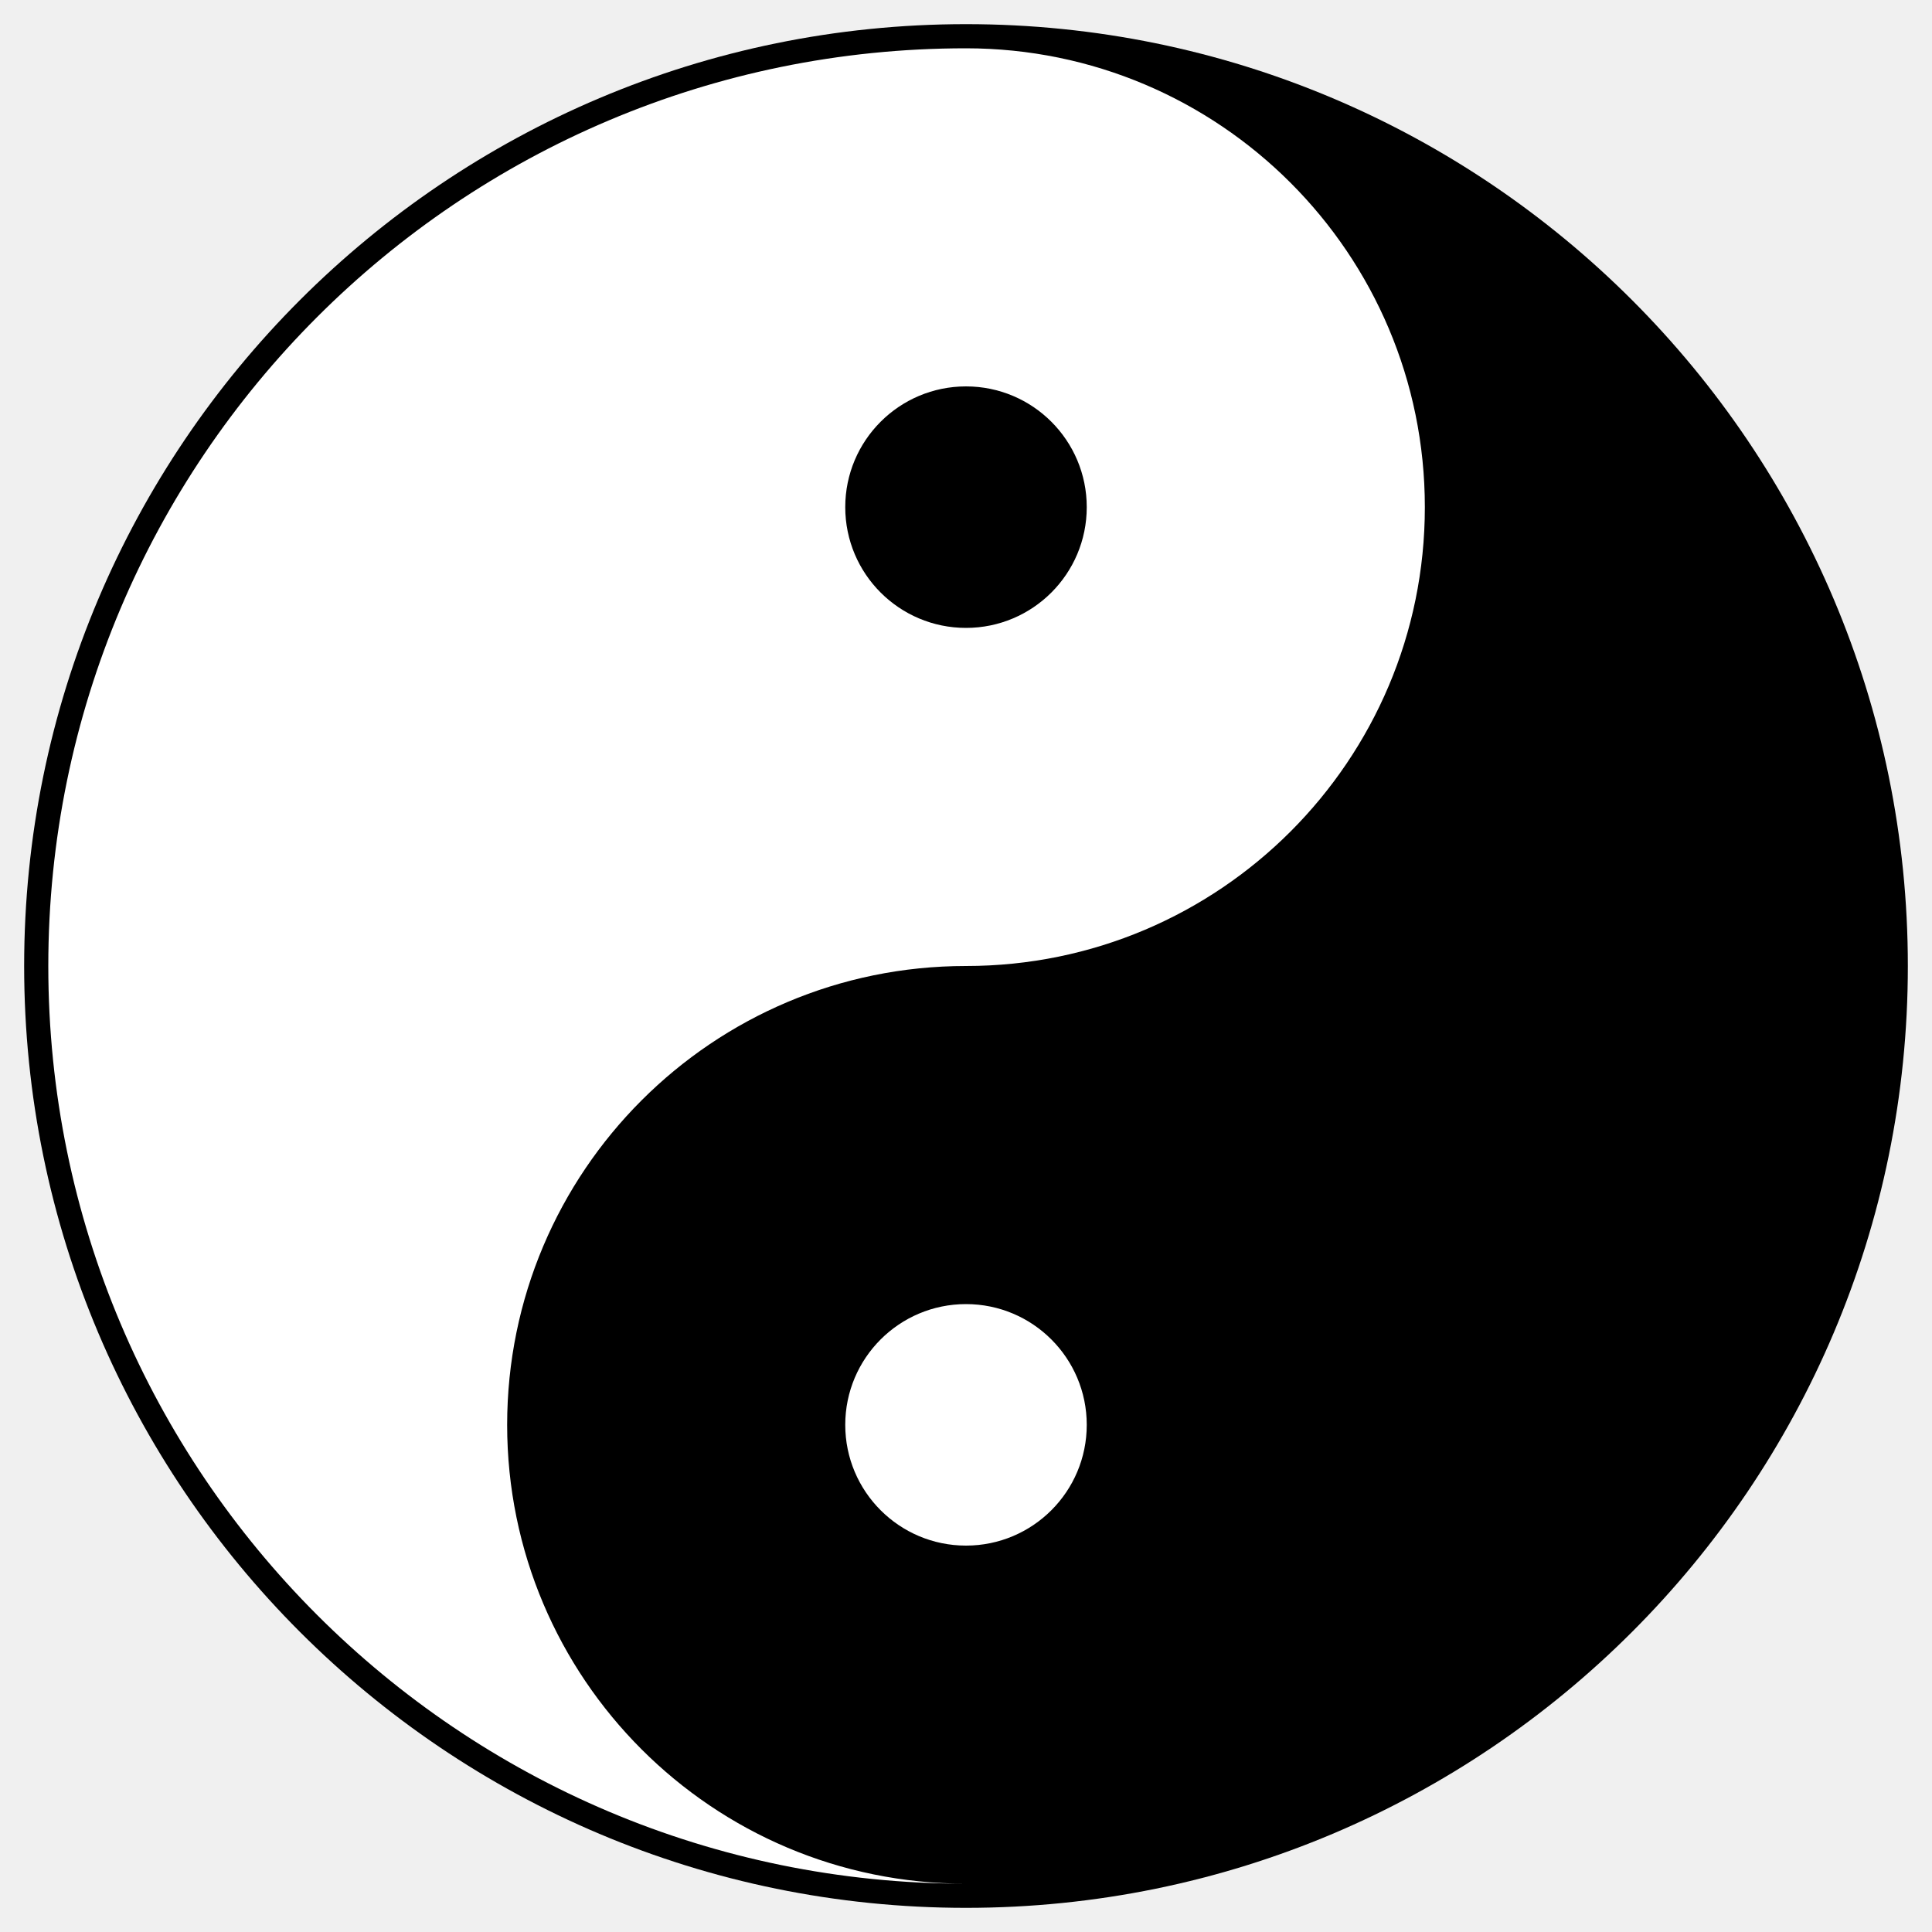
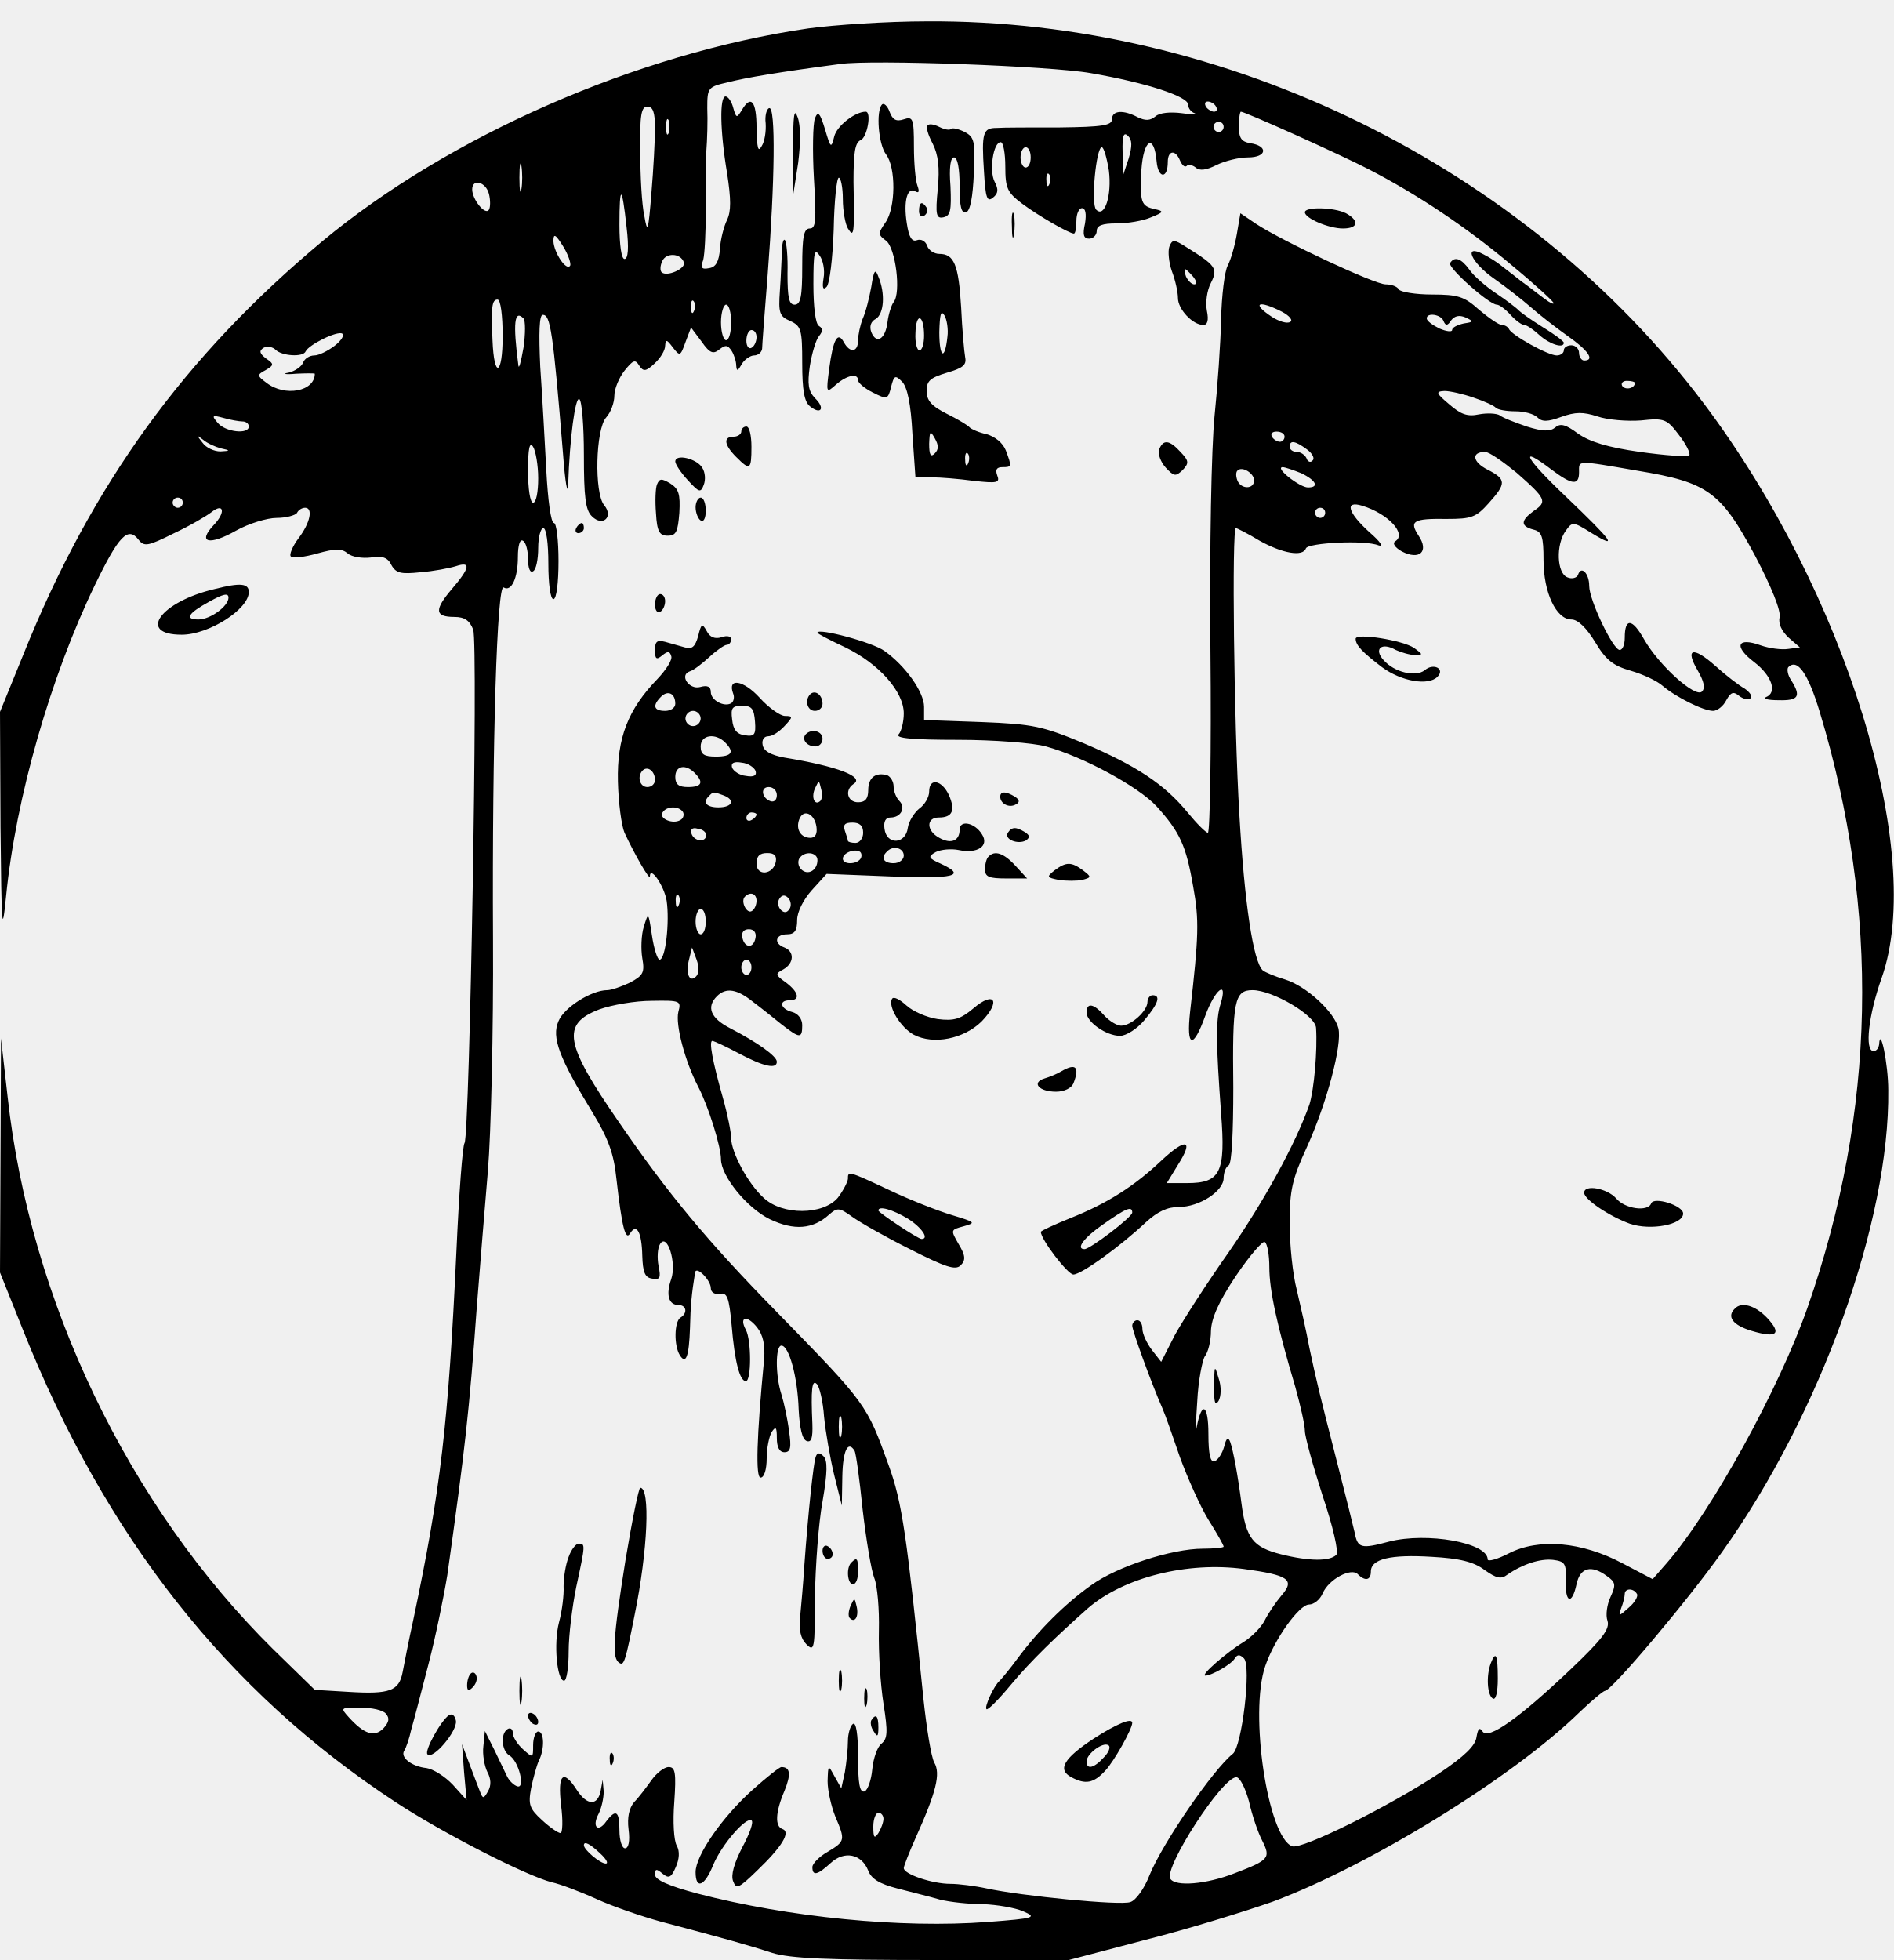
- <svg xmlns="http://www.w3.org/2000/svg" viewBox="-40 -40 80 80">
-   <circle r="39" />
-   <path fill="#fff" d="M0,38a38,38 0 0 1 0,-76a19,19 0 0 1 0,38a19,19 0 0 0 0,38" />
-   <circle r="5" cy="19" fill="#fff" />
-   <circle r="5" cy="-19" />
+ <svg xmlns="http://www.w3.org/2000/svg" version="1.0" width="373pt" height="386pt" viewBox="0 0 373 386" preserveAspectRatio="xMidYMid meet">
+   <g transform="translate(0,386) scale(0.1,-0.1)" fill="#000000" stroke="none">
+     <path d="M1592 3804 c-337 -49 -708 -212 -957 -419 -271 -226 -454 -478 -589 -814 l-46 -113 1 -227 c2 -200 3 -215 11 -136 19 194 88 433 175 613 47 97 65 116 86 89 11 -14 18 -13 70 13 32 15 64 34 73 41 25 20 29 0 5 -25 -33 -35 -9 -41 44 -11 25 14 61 25 80 25 18 0 37 5 40 10 3 6 10 10 16 10 16 0 10 -30 -13 -60 -12 -16 -19 -33 -15 -36 4 -4 27 -1 52 6 36 10 48 10 60 0 8 -7 29 -10 45 -8 23 4 34 0 41 -15 9 -16 19 -18 57 -14 26 2 57 8 70 12 30 10 28 -3 -8 -45 -35 -41 -34 -55 5 -55 20 0 30 -7 37 -25 10 -26 -7 -993 -17 -1011 -4 -5 -11 -100 -16 -212 -16 -342 -31 -471 -85 -727 -9 -41 -18 -87 -21 -103 -7 -37 -25 -44 -106 -39 l-67 4 -83 81 c-284 281 -478 686 -522 1087 l-13 115 -1 -231 -1 -230 44 -110 c164 -412 403 -715 735 -933 93 -61 257 -145 308 -158 15 -3 55 -18 88 -33 33 -15 89 -34 125 -44 125 -33 175 -47 221 -62 36 -11 109 -14 315 -14 l269 0 152 40 c83 21 196 56 250 75 190 71 472 244 604 373 24 23 47 42 50 42 13 0 163 178 231 274 194 272 330 651 327 909 0 52 -16 128 -18 90 -1 -7 -5 -13 -11 -13 -18 0 -10 71 16 144 87 247 -71 760 -350 1131 -351 467 -942 757 -1531 753 -77 0 -182 -7 -233 -14z m556 -88 c110 -19 192 -46 192 -62 0 -7 6 -15 13 -17 6 -3 -5 -3 -25 0 -23 3 -44 1 -52 -6 -11 -9 -20 -9 -35 -2 -28 15 -51 14 -51 -4 0 -12 -19 -15 -102 -16 -57 0 -113 0 -125 -1 -27 0 -30 -9 -25 -86 3 -52 6 -61 18 -51 10 8 11 16 3 31 -11 21 -3 78 12 78 5 0 9 -22 9 -48 0 -43 4 -51 33 -73 32 -24 93 -59 102 -59 3 0 5 11 5 25 0 14 5 25 11 25 7 0 9 -11 6 -30 -5 -22 -3 -30 8 -30 8 0 15 7 15 15 0 11 11 15 39 15 22 0 52 5 68 12 25 10 26 12 8 16 -28 6 -30 13 -27 77 4 61 25 73 30 17 3 -34 22 -35 22 -1 0 23 15 25 24 3 4 -9 9 -14 13 -11 3 4 12 2 18 -3 8 -7 21 -5 41 5 16 8 44 15 62 15 38 0 40 23 4 28 -17 3 -22 10 -22 33 0 16 2 29 4 29 8 0 195 -84 251 -113 95 -49 193 -114 282 -189 46 -38 83 -72 83 -75 0 -3 -8 1 -17 8 -10 7 -31 24 -48 36 -16 13 -35 27 -41 32 -5 4 -20 14 -32 20 -41 22 -25 -16 21 -48 23 -16 56 -42 72 -56 17 -15 49 -40 73 -57 40 -28 54 -48 32 -48 -5 0 -10 7 -10 15 0 8 -7 15 -15 15 -8 0 -15 -4 -15 -10 0 -5 -6 -10 -14 -10 -17 0 -89 40 -94 52 -2 4 -8 8 -14 8 -6 0 -26 14 -45 30 -29 26 -41 30 -93 30 -32 0 -62 5 -65 10 -3 6 -15 10 -26 10 -22 0 -205 86 -255 119 l-31 21 -7 -41 c-4 -23 -12 -51 -18 -62 -6 -11 -12 -59 -13 -106 -1 -47 -7 -133 -13 -191 -6 -61 -10 -255 -8 -462 2 -197 -1 -358 -5 -358 -4 0 -22 18 -40 40 -46 56 -101 92 -204 136 -82 34 -100 38 -202 42 l-113 4 0 26 c0 29 -37 81 -78 110 -23 17 -132 46 -132 36 0 -2 25 -15 55 -29 66 -32 115 -87 115 -130 0 -17 -5 -36 -10 -41 -8 -8 28 -11 117 -11 70 0 148 -6 173 -13 73 -20 182 -79 218 -118 46 -51 58 -77 72 -158 12 -66 11 -97 -6 -246 -8 -72 6 -75 30 -8 19 52 45 72 30 23 -10 -32 -9 -78 1 -216 9 -116 -1 -137 -67 -137 l-40 0 22 36 c32 50 16 54 -33 8 -53 -50 -106 -84 -179 -113 -32 -13 -58 -25 -58 -27 0 -15 53 -84 64 -84 16 0 93 56 143 103 23 21 42 30 65 30 40 0 88 31 88 57 0 10 4 22 10 25 6 4 9 65 9 153 -2 171 2 192 38 192 39 0 123 -49 125 -74 3 -45 -4 -122 -13 -151 -27 -77 -89 -190 -159 -291 -43 -61 -90 -134 -106 -163 l-27 -53 -18 23 c-10 13 -19 32 -19 42 0 9 -4 17 -10 17 -5 0 -10 -5 -10 -11 0 -9 36 -109 60 -164 5 -11 20 -54 34 -95 15 -41 40 -97 56 -123 17 -27 30 -50 30 -53 0 -2 -19 -4 -41 -4 -61 0 -169 -35 -220 -72 -52 -37 -103 -88 -144 -143 -16 -22 -33 -42 -36 -45 -11 -9 -31 -52 -26 -56 2 -3 24 19 48 48 39 47 90 96 152 151 71 61 196 92 307 77 88 -12 101 -21 74 -52 -11 -13 -26 -35 -33 -49 -7 -14 -26 -33 -42 -43 -33 -20 -86 -66 -75 -66 12 0 51 22 58 34 5 8 10 8 18 0 15 -15 -4 -174 -22 -188 -38 -30 -138 -175 -164 -239 -10 -26 -27 -50 -38 -53 -20 -7 -214 12 -283 27 -23 5 -55 9 -71 9 -36 0 -92 19 -92 31 0 4 11 32 24 61 40 89 49 125 36 147 -6 11 -15 67 -21 123 -33 324 -42 389 -69 463 -43 119 -43 120 -219 300 -141 144 -215 234 -312 375 -107 155 -114 193 -39 222 25 9 71 17 104 17 56 1 58 0 52 -22 -6 -25 13 -97 39 -147 20 -38 45 -118 45 -143 0 -33 51 -96 96 -118 48 -23 85 -20 117 9 16 14 20 14 45 -4 15 -11 66 -40 114 -64 71 -36 90 -42 100 -32 10 10 10 19 -4 42 -16 28 -16 28 10 35 25 7 23 8 -23 22 -27 8 -83 30 -123 49 -83 39 -82 38 -82 22 -1 -7 -10 -24 -20 -37 -29 -34 -109 -35 -146 0 -31 28 -64 90 -64 118 0 11 -7 46 -16 78 -21 74 -28 113 -21 113 3 0 27 -11 53 -25 49 -26 74 -31 74 -16 0 11 -38 38 -92 66 -39 20 -47 42 -26 63 18 18 40 14 71 -11 16 -12 41 -32 57 -45 35 -27 40 -28 40 -1 0 12 -8 23 -20 26 -23 6 -27 23 -5 23 22 0 18 16 -7 35 -21 15 -22 17 -5 26 21 12 22 35 2 43 -22 8 -18 26 5 26 15 0 20 7 20 28 0 16 12 40 29 59 l29 32 126 -5 c126 -5 151 1 99 25 -25 11 -26 14 -10 23 10 5 30 7 45 4 37 -8 61 8 46 31 -14 23 -44 29 -44 9 0 -22 -17 -29 -40 -16 -26 14 -26 40 -1 40 27 0 33 14 20 44 -14 30 -39 35 -39 7 0 -11 -9 -26 -19 -33 -10 -8 -21 -25 -23 -38 -4 -33 -42 -35 -46 -2 -2 14 2 22 12 22 20 0 31 19 17 33 -6 6 -11 19 -11 28 0 10 -6 19 -12 22 -23 7 -38 -4 -38 -29 0 -17 -6 -24 -20 -24 -21 0 -27 24 -9 36 23 14 -32 35 -136 52 -27 5 -41 13 -43 25 -2 10 3 17 11 17 8 0 22 9 32 20 17 18 17 20 1 20 -9 0 -32 16 -50 36 -32 35 -64 40 -52 8 3 -7 1 -16 -4 -19 -14 -8 -40 6 -40 22 0 11 -7 14 -21 10 -22 -6 -42 24 -20 31 7 2 24 15 38 28 14 13 30 24 34 24 5 0 9 5 9 11 0 6 -8 8 -19 4 -13 -4 -23 0 -29 12 -9 16 -11 15 -17 -10 -6 -21 -12 -26 -26 -22 -11 3 -28 8 -39 11 -16 4 -20 1 -20 -17 0 -17 3 -19 14 -10 11 9 15 9 18 -1 3 -7 -10 -27 -27 -45 -58 -60 -80 -116 -78 -202 1 -42 7 -87 13 -101 20 -43 50 -95 50 -86 0 22 28 -18 33 -48 6 -41 -2 -116 -14 -116 -4 0 -11 21 -15 48 -7 46 -7 46 -16 17 -5 -16 -6 -44 -3 -62 5 -28 2 -34 -24 -48 -17 -8 -37 -15 -45 -15 -31 0 -85 -34 -96 -61 -14 -32 1 -72 67 -180 31 -51 42 -81 47 -130 11 -97 18 -123 27 -108 13 21 23 2 24 -44 1 -32 5 -43 19 -45 16 -3 18 1 13 25 -3 16 -2 35 3 43 14 23 33 -37 22 -69 -11 -31 -5 -51 14 -51 16 0 19 -16 4 -25 -12 -8 -13 -55 -1 -74 12 -19 18 -3 20 54 1 43 3 66 10 109 2 14 31 -15 31 -31 0 -8 8 -13 18 -11 14 3 18 -7 23 -62 6 -72 16 -110 28 -110 11 0 11 81 0 101 -14 26 2 30 22 5 12 -15 16 -35 14 -62 -15 -156 -17 -234 -7 -234 7 0 12 16 12 38 0 20 5 44 10 52 8 12 10 9 10 -12 0 -18 5 -28 15 -28 12 0 14 9 9 42 -3 24 -10 56 -15 72 -12 37 -12 96 0 96 15 0 32 -62 34 -126 2 -37 7 -59 16 -62 9 -3 12 6 11 34 -3 67 -1 89 9 78 5 -5 12 -34 14 -64 3 -30 12 -82 20 -115 l15 -60 1 58 c1 50 11 71 24 50 3 -5 10 -57 16 -116 7 -60 17 -120 23 -135 6 -15 10 -61 9 -103 -1 -42 3 -106 9 -144 9 -57 8 -69 -4 -79 -8 -6 -16 -29 -18 -50 -2 -22 -9 -41 -15 -44 -10 -3 -13 15 -13 68 0 45 -4 69 -10 65 -5 -3 -10 -19 -10 -34 0 -16 -3 -43 -6 -61 l-7 -32 -13 23 c-13 24 -13 24 -14 -9 0 -18 7 -49 15 -69 20 -47 20 -49 -15 -70 -16 -9 -30 -23 -30 -30 0 -18 10 -16 36 8 27 25 61 18 74 -15 6 -16 22 -26 57 -35 26 -7 64 -16 84 -22 20 -5 58 -9 85 -9 27 -1 63 -7 79 -14 28 -12 24 -14 -69 -21 -171 -13 -393 9 -573 56 -56 15 -83 27 -83 37 0 12 3 12 15 2 12 -10 17 -8 26 13 7 16 8 31 2 42 -6 10 -8 48 -5 86 4 58 2 69 -11 69 -9 0 -24 -12 -34 -26 -10 -14 -25 -34 -34 -43 -10 -12 -14 -30 -11 -54 3 -23 0 -37 -7 -37 -6 0 -11 16 -11 35 0 39 -7 43 -26 18 -16 -23 -29 -11 -15 15 6 12 10 31 10 44 l-2 23 -4 -22 c-6 -30 -27 -29 -47 2 -27 42 -38 31 -31 -30 4 -30 3 -55 -1 -55 -5 0 -22 12 -37 26 -24 22 -27 30 -21 62 4 20 11 45 15 54 12 23 11 58 -1 58 -5 0 -10 -12 -10 -27 0 -25 0 -26 -20 -8 -11 10 -20 24 -20 32 0 8 -5 11 -10 8 -15 -9 -12 -43 3 -52 19 -11 32 -66 16 -61 -7 2 -16 11 -20 19 -4 8 -15 31 -25 52 l-19 38 -3 -30 c-2 -16 2 -39 8 -51 7 -13 8 -26 1 -38 -8 -14 -10 -15 -15 -2 -3 8 -13 33 -21 55 l-15 40 4 -55 5 -55 -27 30 c-16 17 -39 31 -52 33 -29 3 -52 21 -44 34 4 6 10 24 14 42 5 17 20 75 34 129 14 54 30 132 37 175 35 249 43 320 58 527 6 77 16 199 22 270 6 72 11 276 10 455 -2 390 8 702 21 693 15 -9 28 18 28 60 0 23 4 36 10 32 6 -3 10 -20 10 -36 0 -18 4 -28 10 -24 6 3 10 24 10 46 0 21 5 39 10 39 6 0 10 -30 10 -70 0 -40 4 -70 10 -70 6 0 10 32 10 75 0 41 -4 75 -9 75 -6 0 -12 46 -15 103 -3 56 -8 148 -12 205 -3 66 -2 102 5 102 15 0 20 -30 40 -275 4 -55 9 -82 10 -60 3 92 14 174 22 169 5 -3 9 -52 9 -110 0 -82 3 -109 16 -121 21 -21 43 -1 24 22 -20 24 -17 150 4 173 9 10 16 29 16 43 0 13 9 35 20 49 17 21 21 23 29 10 8 -12 13 -12 30 4 12 11 21 26 21 35 1 13 3 13 15 -3 14 -18 15 -18 25 10 l11 29 21 -28 c16 -23 23 -25 35 -15 12 9 16 9 24 -3 5 -8 9 -21 9 -29 1 -12 3 -11 11 3 5 9 17 17 24 17 8 0 15 6 16 13 0 6 5 73 11 147 14 181 16 331 3 327 -5 -1 -9 -15 -7 -30 1 -16 -2 -36 -8 -45 -7 -13 -9 -4 -10 36 0 53 -11 66 -29 35 -10 -16 -11 -16 -17 5 -3 12 -10 22 -15 22 -12 0 -11 -68 3 -151 8 -52 8 -75 0 -92 -6 -12 -13 -38 -14 -57 -2 -25 -8 -36 -21 -38 -15 -3 -18 0 -12 16 3 12 5 54 5 94 -1 40 0 93 1 118 2 25 3 64 2 87 0 40 1 42 41 51 35 9 100 20 221 36 63 9 414 -4 493 -18z m247 -66 c3 -5 2 -10 -4 -10 -5 0 -13 5 -16 10 -3 6 -2 10 4 10 5 0 13 -4 16 -10z m-1105 -42 c0 -24 -3 -81 -7 -128 -6 -76 -8 -81 -14 -45 -5 22 -8 79 -8 128 -1 71 2 87 14 87 11 0 15 -11 15 -42z m27 -10 c-3 -7 -5 -2 -5 12 0 14 2 19 5 13 2 -7 2 -19 0 -25z m1093 12 c0 -5 -4 -10 -10 -10 -5 0 -10 5 -10 10 0 6 5 10 10 10 6 0 10 -4 10 -10z m-187 -62 l-11 -33 -1 45 c-1 33 2 41 11 32 8 -8 8 -20 1 -44z m-193 2 c0 -11 -4 -20 -10 -20 -5 0 -10 9 -10 20 0 11 5 20 10 20 6 0 10 -9 10 -20z m154 -26 c6 -48 -8 -94 -25 -77 -11 11 0 123 11 123 4 0 10 -21 14 -46z m-1157 -36 c-2 -13 -4 -3 -4 22 0 25 2 35 4 23 2 -13 2 -33 0 -45z m1040 10 c-3 -8 -6 -5 -6 6 -1 11 2 17 5 13 3 -3 4 -12 1 -19z m-1104 -20 c3 -12 3 -26 0 -31 -7 -12 -33 20 -33 40 0 22 27 15 33 -9z m271 -65 c5 -42 3 -63 -4 -63 -6 0 -10 27 -10 67 0 81 5 79 14 -4z m-111 -76 c-7 -12 -32 25 -33 48 0 16 4 14 19 -10 10 -16 16 -34 14 -38z m224 6 c4 -12 -34 -29 -44 -19 -3 3 -3 12 1 21 7 18 37 17 43 -2z m-357 -145 c0 -78 -17 -85 -20 -8 -3 67 -1 80 10 80 6 0 10 -31 10 -72z m377 50 c-3 -8 -6 -5 -6 6 -1 11 2 17 5 13 3 -3 4 -12 1 -19z m73 -23 c0 -19 -4 -35 -10 -35 -5 0 -10 16 -10 35 0 19 5 35 10 35 6 0 10 -16 10 -35z m1085 21 c15 -8 22 -17 16 -20 -6 -4 -22 1 -36 10 -41 27 -27 34 20 10z m-1494 -71 c-5 -28 -9 -43 -10 -35 -11 84 -8 111 10 93 4 -4 4 -31 0 -58z m1812 53 c4 -10 8 -10 15 1 7 9 16 11 28 6 17 -8 17 -9 -3 -12 -13 -3 -23 -8 -23 -13 0 -4 -11 -3 -25 3 -14 7 -25 15 -25 20 0 12 28 8 33 -5z m-2184 -49 c-13 -10 -31 -19 -40 -19 -9 0 -19 -6 -22 -14 -3 -8 -16 -17 -29 -20 -13 -2 -6 -4 15 -2 20 1 37 1 37 0 0 -35 -59 -46 -95 -18 -19 14 -19 16 -2 25 17 10 17 12 1 23 -13 10 -14 15 -5 21 7 4 18 2 24 -4 12 -12 54 -15 59 -3 6 13 62 41 72 35 5 -3 -2 -14 -15 -24z m831 17 c0 -8 -4 -18 -10 -21 -5 -3 -10 3 -10 14 0 12 5 21 10 21 6 0 10 -6 10 -14z m1730 -90 c0 -11 -19 -15 -25 -6 -3 5 1 10 9 10 9 0 16 -2 16 -4z m-318 -29 c21 -7 41 -16 44 -20 4 -4 21 -7 39 -7 17 0 36 -5 43 -12 9 -9 20 -9 47 1 28 10 43 10 71 1 20 -7 59 -10 86 -8 46 5 51 3 75 -29 14 -18 23 -36 20 -40 -4 -3 -47 0 -97 7 -64 9 -99 20 -122 36 -24 18 -35 21 -45 12 -10 -8 -24 -8 -56 2 -23 8 -47 17 -53 22 -6 4 -25 5 -41 2 -23 -5 -36 0 -59 20 -26 22 -27 25 -9 26 11 0 37 -6 57 -13z m-2424 -47 c6 0 12 -4 12 -10 0 -16 -46 -11 -61 7 -13 15 -11 16 11 10 14 -4 31 -7 38 -7z m2052 -30 c0 -5 -4 -10 -9 -10 -6 0 -13 5 -16 10 -3 6 1 10 9 10 9 0 16 -4 16 -10z m-2095 -23 c19 -4 19 -5 -1 -6 -12 0 -28 7 -35 17 -12 15 -12 16 1 6 8 -7 24 -14 35 -17z m625 -59 c0 -27 -4 -48 -10 -48 -6 0 -10 27 -10 63 0 44 3 58 10 47 5 -8 10 -36 10 -62z m1514 57 c11 -8 16 -18 11 -22 -4 -5 -10 -2 -12 5 -3 6 -11 12 -19 12 -8 0 -14 5 -14 10 0 14 11 12 34 -5z m413 -46 c58 -51 61 -57 34 -75 -26 -19 -27 -30 -1 -37 17 -4 20 -14 20 -60 0 -64 25 -117 55 -117 13 0 30 -17 47 -45 21 -35 35 -46 70 -56 24 -7 52 -20 63 -30 26 -22 80 -49 99 -49 8 0 20 9 26 21 9 16 14 18 26 8 8 -6 18 -8 22 -4 4 4 -2 12 -12 19 -11 6 -37 26 -58 45 -44 39 -60 34 -34 -10 12 -21 15 -34 8 -41 -13 -13 -85 52 -114 103 -23 41 -38 43 -38 3 0 -13 -4 -24 -10 -24 -13 0 -60 98 -60 126 0 25 -16 41 -22 22 -2 -6 -12 -9 -21 -5 -21 8 -23 65 -3 92 13 18 14 18 51 -5 54 -33 41 -16 -52 73 -79 75 -94 103 -27 52 40 -30 54 -32 54 -5 0 24 -7 24 115 3 139 -23 164 -41 232 -168 32 -61 51 -108 48 -121 -3 -12 4 -27 18 -40 l22 -19 -23 -3 c-13 -2 -37 1 -54 7 -47 17 -54 -2 -13 -33 35 -27 46 -60 23 -69 -7 -3 4 -6 25 -6 39 -1 45 7 25 39 -7 10 -9 22 -6 26 18 18 39 -12 62 -88 119 -393 111 -787 -24 -1173 -56 -160 -188 -400 -277 -503 l-28 -32 -59 31 c-81 43 -165 50 -224 20 -23 -12 -42 -17 -42 -12 0 33 -120 54 -194 35 -56 -15 -62 -13 -68 18 -3 13 -17 70 -32 128 -40 156 -43 170 -57 235 -6 33 -18 85 -25 115 -8 30 -14 89 -14 131 0 65 5 87 34 150 39 86 70 202 62 234 -8 32 -63 83 -105 96 -20 6 -39 14 -44 18 -19 18 -36 133 -46 306 -11 183 -15 565 -7 565 2 0 24 -11 47 -25 45 -25 85 -32 91 -15 4 11 116 17 143 6 11 -4 4 7 -18 26 -42 38 -50 63 -14 52 52 -16 88 -56 65 -70 -6 -4 -1 -12 13 -20 35 -18 54 0 33 31 -19 29 -11 34 56 33 48 0 57 3 82 31 35 39 35 47 -2 66 -30 15 -33 35 -5 35 8 0 35 -19 62 -41z m-517 -15 c0 -18 -26 -18 -33 0 -3 8 -3 16 0 19 9 10 33 -5 33 -19z m93 14 c29 -14 36 -28 13 -28 -16 0 -66 39 -50 40 5 0 22 -6 37 -12z m-2203 -58 c0 -5 -4 -10 -10 -10 -5 0 -10 5 -10 10 0 6 5 10 10 10 6 0 10 -4 10 -10z m2250 -20 c0 -5 -4 -10 -10 -10 -5 0 -10 5 -10 10 0 6 5 10 10 10 6 0 10 -4 10 -10z m-1280 -376 c0 -8 -9 -14 -20 -14 -22 0 -26 10 -8 28 13 13 28 7 28 -14z m157 -35 c2 -26 -1 -30 -20 -27 -16 2 -23 11 -25 31 -3 23 0 27 20 27 19 0 23 -6 25 -31z m-107 6 c0 -8 -7 -15 -15 -15 -8 0 -15 7 -15 15 0 8 7 15 15 15 8 0 15 -7 15 -15z m48 -47 c19 -19 14 -28 -18 -28 -23 0 -30 4 -30 20 0 23 29 27 48 8z m60 -56 c3 -9 -3 -13 -19 -10 -12 1 -24 9 -27 16 -3 9 3 13 19 10 12 -1 24 -9 27 -16z m-198 -18 c0 -8 -7 -14 -15 -14 -15 0 -21 21 -9 33 10 9 24 -2 24 -19z m78 14 c19 -19 14 -28 -13 -28 -18 0 -25 5 -25 20 0 22 20 26 38 8z m248 -55 c-11 -11 -19 6 -11 24 8 17 8 17 12 0 3 -10 2 -21 -1 -24z m-86 11 c0 -9 -5 -14 -12 -12 -18 6 -21 28 -4 28 9 0 16 -7 16 -16z m-106 0 c25 -9 19 -24 -9 -24 -24 0 -32 10 -18 23 8 8 8 8 27 1z m-79 -33 c3 -5 1 -13 -5 -16 -15 -9 -43 3 -35 15 8 13 32 13 40 1z m145 -5 c0 -3 -4 -8 -10 -11 -5 -3 -10 -1 -10 4 0 6 5 11 10 11 6 0 10 -2 10 -4z m118 -24 c2 -14 -2 -22 -12 -22 -19 0 -29 17 -22 36 8 22 30 12 34 -14z m92 -12 c0 -11 -7 -20 -15 -20 -8 0 -15 2 -15 4 0 2 -3 11 -6 20 -4 12 0 16 15 16 14 0 21 -6 21 -20z m-309 -5 c-1 -15 -24 -12 -29 3 -3 9 2 13 12 10 10 -1 17 -7 17 -13z m304 -46 c-8 -12 -35 -12 -35 0 0 11 22 20 33 14 4 -2 5 -9 2 -14z m85 6 c0 -8 -9 -15 -20 -15 -20 0 -26 11 -13 23 12 13 33 7 33 -8z m-252 -12 c-5 -26 -38 -29 -38 -4 0 15 6 21 21 21 14 0 19 -5 17 -17z m82 3 c0 -20 -19 -31 -32 -18 -6 6 -7 15 -4 21 10 16 36 13 36 -3z m-273 -88 c-3 -8 -6 -5 -6 6 -1 11 2 17 5 13 3 -3 4 -12 1 -19z m153 8 c0 -8 -4 -17 -9 -20 -10 -7 -23 19 -14 28 11 11 23 6 23 -8z m65 -16 c-5 -8 -11 -8 -17 -2 -6 6 -7 16 -3 22 5 8 11 8 17 2 6 -6 7 -16 3 -22z m-165 -25 c0 -14 -4 -25 -10 -25 -5 0 -10 11 -10 25 0 14 5 25 10 25 6 0 10 -11 10 -25z m98 -32 c-4 -22 -22 -20 -26 1 -2 10 3 16 13 16 10 0 15 -7 13 -17z m-117 -76 c-13 -13 -21 5 -14 33 l6 24 9 -24 c5 -14 5 -27 -1 -33z m109 18 c0 -8 -4 -15 -10 -15 -5 0 -10 7 -10 15 0 8 5 15 10 15 6 0 10 -7 10 -15z m308 -495 c27 -17 43 -40 27 -40 -7 0 -85 52 -85 56 0 10 28 2 58 -16z m442 12 c0 -9 -83 -72 -94 -72 -18 0 -1 23 37 49 44 31 57 37 57 23z m270 -108 c0 -45 15 -114 51 -235 10 -36 19 -75 19 -87 0 -11 16 -69 35 -128 20 -59 32 -111 27 -116 -13 -13 -53 -13 -109 1 -55 14 -69 31 -78 101 -7 54 -16 103 -22 120 -4 11 -8 8 -12 -9 -4 -14 -12 -26 -19 -29 -8 -2 -12 13 -12 54 0 58 -13 66 -23 14 -2 -14 -2 9 1 50 2 41 10 81 15 89 6 7 12 29 12 50 1 25 15 57 49 108 27 40 53 70 57 67 5 -3 9 -25 9 -50z m-843 -331 c-3 -10 -5 -2 -5 17 0 19 2 27 5 18 2 -10 2 -26 0 -35z m1267 -265 c23 -16 32 -19 45 -9 29 20 64 32 90 29 23 -3 26 -7 25 -40 -2 -45 12 -50 21 -8 7 33 29 39 60 16 17 -12 18 -17 7 -41 -7 -15 -10 -36 -6 -47 5 -16 -10 -36 -72 -95 -102 -97 -163 -140 -174 -123 -6 9 -9 6 -12 -11 -2 -17 -24 -38 -73 -71 -98 -65 -271 -151 -290 -144 -48 18 -85 262 -53 355 18 53 67 121 86 121 10 0 22 10 27 22 12 28 56 51 69 38 15 -15 26 -12 26 5 0 25 39 34 120 29 55 -3 83 -10 104 -26z m300 -47 c3 -4 -4 -17 -16 -27 -20 -18 -21 -18 -15 -1 4 10 7 23 7 28 0 11 17 12 24 0z m-2464 -236 c8 -9 6 -17 -5 -29 -18 -18 -38 -11 -68 22 -17 19 -17 19 23 19 22 0 45 -5 50 -12z m1700 -173 c6 -27 18 -62 26 -77 17 -34 14 -38 -54 -64 -56 -22 -117 -27 -127 -11 -13 22 102 200 130 200 7 0 18 -22 25 -48z m-720 -34 c0 -7 -5 -20 -10 -28 -8 -12 -10 -9 -10 13 0 15 5 27 10 27 6 0 10 -6 10 -12z m-558 -68 c12 -11 17 -20 11 -20 -11 0 -43 27 -43 36 0 9 12 3 32 -16z" />
+     <path d="M1737 3654 c-12 -13 -7 -78 8 -98 20 -26 19 -106 -1 -134 -15 -22 -15 -24 1 -36 19 -14 30 -103 15 -121 -4 -5 -10 -23 -12 -39 -4 -34 -22 -45 -32 -20 -4 11 -1 21 9 26 16 10 19 50 5 83 -6 17 -9 13 -14 -20 -4 -22 -11 -50 -17 -63 -5 -13 -9 -32 -9 -42 0 -24 -16 -26 -28 -4 -12 22 -21 7 -29 -53 -6 -47 -6 -48 14 -30 21 18 43 23 43 8 0 -5 13 -16 29 -24 28 -14 30 -14 36 11 6 23 8 24 22 10 10 -11 17 -43 20 -102 l6 -86 31 0 c17 0 55 -3 84 -7 46 -5 52 -4 46 11 -4 11 -1 16 10 16 19 0 19 1 7 33 -6 15 -21 27 -38 32 -15 3 -30 10 -33 13 -3 4 -23 16 -45 27 -30 15 -40 26 -40 45 0 20 7 26 40 36 31 9 39 15 36 30 -2 11 -6 55 -8 99 -5 84 -14 105 -43 105 -10 0 -21 7 -24 16 -3 9 -12 14 -20 11 -10 -4 -16 6 -20 33 -7 44 1 73 17 63 7 -4 8 0 4 11 -4 10 -7 45 -7 77 0 56 -2 60 -20 54 -15 -5 -22 -1 -28 15 -4 11 -11 18 -15 14z m129 -457 c-5 -48 -16 -42 -16 9 1 35 3 44 10 33 5 -8 8 -28 6 -42z m-46 2 c0 -16 -4 -29 -9 -29 -5 0 -9 15 -8 34 1 42 17 37 17 -5z m21 -232 c-8 -8 -11 -3 -11 19 1 25 2 27 11 11 8 -14 8 -22 0 -30z m66 -19 c-3 -8 -6 -5 -6 6 -1 11 2 17 5 13 3 -3 4 -12 1 -19z" />
+     <path d="M1562 3565 l0 -90 10 64 c5 40 5 74 -1 90 -7 20 -9 4 -9 -64z" />
+     <path d="M1605 3627 c-4 -11 -5 -64 -2 -118 5 -83 4 -99 -8 -99 -12 0 -15 -16 -15 -75 0 -59 -3 -75 -15 -75 -11 0 -14 13 -14 61 1 33 -2 63 -5 66 -3 4 -6 -7 -6 -23 -1 -16 -2 -51 -4 -77 -3 -43 -1 -50 20 -59 22 -10 24 -17 24 -83 0 -53 4 -76 15 -85 22 -18 31 -4 10 16 -13 14 -15 27 -10 63 4 25 12 52 18 59 8 10 8 15 0 20 -7 4 -11 38 -11 82 0 63 2 72 12 57 7 -9 11 -29 8 -45 -3 -19 -1 -24 6 -17 6 6 12 56 14 113 1 56 6 102 10 102 4 0 8 -19 8 -42 0 -24 5 -50 10 -58 12 -19 13 -13 11 92 0 58 3 77 14 82 13 5 22 56 10 56 -21 0 -57 -28 -62 -49 -6 -24 -7 -23 -18 14 -10 33 -14 37 -20 22z" />
+     <path d="M1827 3613 c-4 -3 1 -19 10 -36 11 -22 14 -47 10 -89 -5 -51 -3 -59 11 -56 14 3 16 13 14 61 -3 37 0 57 7 57 7 0 11 -22 11 -56 0 -40 3 -55 13 -52 8 3 13 30 15 76 3 64 1 72 -18 82 -12 6 -24 9 -27 6 -3 -3 -13 -1 -23 4 -10 5 -20 7 -23 3z" />
+     <path d="M1810 3444 c0 -8 5 -12 10 -9 6 4 8 11 5 16 -9 14 -15 11 -15 -7z" />
+     <path d="M1993 3415 c0 -22 2 -30 4 -17 2 12 2 30 0 40 -3 9 -5 -1 -4 -23z" />
+     <path d="M2570 3442 c0 -12 47 -32 75 -32 30 0 33 15 6 30 -24 12 -81 13 -81 2z" />
+     <path d="M2303 3374 c-3 -9 -1 -31 5 -48 7 -18 12 -42 12 -53 0 -22 29 -53 50 -53 8 0 11 9 7 28 -3 16 0 40 8 55 14 28 10 34 -48 70 -25 16 -28 16 -34 1z m47 -59 c7 -9 8 -15 2 -15 -5 0 -12 7 -16 15 -3 8 -4 15 -2 15 2 0 9 -7 16 -15z" />
+     <path d="M2856 3342 c-5 -9 77 -82 92 -82 5 0 17 -9 27 -20 10 -11 22 -20 27 -20 5 0 18 -9 30 -20 20 -18 48 -27 48 -15 0 3 -19 17 -42 31 -24 15 -45 30 -48 34 -3 3 -22 18 -43 32 -21 14 -45 35 -53 47 -16 22 -29 27 -38 13z" />
+     <path d="M1460 3010 c0 -5 -7 -10 -15 -10 -21 0 -19 -16 5 -40 27 -27 30 -26 30 20 0 22 -4 40 -10 40 -5 0 -10 -4 -10 -10z" />
+     <path d="M2283 2975 c-3 -9 3 -25 13 -36 16 -17 19 -18 33 -5 13 14 13 18 -4 36 -22 24 -34 25 -42 5z" />
+     <path d="M1330 2951 c0 -5 11 -22 25 -37 22 -24 25 -25 31 -9 4 10 3 25 -3 34 -11 18 -53 28 -53 12z" />
+     <path d="M1294 2906 c-3 -7 -4 -33 -2 -57 2 -36 7 -44 23 -44 17 0 20 8 23 45 2 37 -1 47 -18 58 -17 10 -21 10 -26 -2z" />
+     <path d="M1370 2861 c0 -11 5 -23 10 -26 6 -4 10 5 10 19 0 14 -4 26 -10 26 -5 0 -10 -9 -10 -19z" />
+     <path d="M1135 2820 c-3 -5 -1 -10 4 -10 6 0 11 5 11 10 0 6 -2 10 -4 10 -3 0 -8 -4 -11 -10z" />
+     <path d="M1290 2669 c0 -11 5 -17 10 -14 6 3 10 13 10 21 0 8 -4 14 -10 14 -5 0 -10 -9 -10 -21z" />
+     <path d="M1596 2493 c-12 -12 -6 -33 9 -33 8 0 15 6 15 14 0 17 -14 28 -24 19z" />
+     <path d="M1587 2414 c-9 -10 2 -24 19 -24 8 0 14 7 14 15 0 15 -21 21 -33 9z" />
+     <path d="M1970 2291 c0 -14 18 -23 31 -15 8 4 7 9 -2 15 -18 11 -29 11 -29 0z" />
+     <path d="M1985 2220 c-8 -13 20 -24 36 -15 8 6 7 10 -2 16 -18 11 -26 11 -34 -1z" />
+     <path d="M1947 2173 c-4 -3 -7 -15 -7 -25 0 -15 8 -18 42 -18 l41 0 -23 25 c-23 25 -41 31 -53 18z" />
+     <path d="M2077 2146 c-16 -13 -16 -14 9 -19 14 -2 35 -2 45 0 19 5 19 6 2 19 -23 17 -33 17 -56 0z" />
+     <path d="M1757 1893 c-9 -15 17 -57 43 -71 39 -20 98 -8 133 26 39 40 26 62 -16 26 -25 -21 -38 -25 -70 -21 -21 3 -49 15 -62 27 -13 12 -25 18 -28 13z" />
+     <path d="M2260 1887 c0 -18 -32 -47 -52 -47 -8 0 -23 9 -33 20 -21 24 -35 26 -35 6 0 -19 39 -46 66 -46 12 0 34 14 48 31 27 32 33 49 16 49 -5 0 -10 -6 -10 -13z" />
+     <path d="M2090 1750 c-8 -5 -23 -11 -33 -14 -26 -8 -11 -26 23 -26 16 0 30 7 34 16 13 33 5 41 -24 24z" />
+     <path d="M1606 989 c-4 -14 -14 -103 -22 -214 -2 -33 -6 -77 -8 -98 -3 -27 1 -44 12 -55 16 -16 17 -10 17 93 1 60 7 145 15 188 10 58 10 81 2 89 -8 8 -13 8 -16 -3z" />
+     <path d="M1232 788 c-25 -157 -27 -194 -12 -203 9 -6 12 4 30 95 26 127 31 250 11 250 -3 0 -16 -64 -29 -142z" />
+     <path d="M1120 794 c-6 -15 -10 -41 -10 -58 1 -17 -3 -49 -9 -71 -11 -42 -4 -115 10 -115 5 0 9 26 9 58 0 31 7 88 15 127 18 83 18 85 5 85 -6 0 -15 -12 -20 -26z" />
+     <path d="M1620 806 c0 -9 5 -16 10 -16 6 0 10 4 10 9 0 6 -4 13 -10 16 -5 3 -10 -1 -10 -9z" />
+     <path d="M1677 783 c-11 -10 -8 -43 3 -43 6 0 10 11 10 25 0 26 -2 29 -13 18z" />
+     <path d="M1675 697 c-4 -10 -5 -21 -1 -24 10 -10 18 4 13 24 -4 17 -4 17 -12 0z" />
+     <path d="M1652 550 c0 -19 2 -27 5 -17 2 9 2 25 0 35 -3 9 -5 1 -5 -18z" />
+     <path d="M927 564 c-4 -4 -7 -14 -7 -23 0 -11 3 -12 11 -4 6 6 10 16 7 23 -2 6 -7 8 -11 4z" />
+     <path d="M1023 530 c0 -25 2 -35 4 -22 2 12 2 32 0 45 -2 12 -4 2 -4 -23z" />
+     <path d="M1702 515 c0 -16 2 -22 5 -12 2 9 2 23 0 30 -3 6 -5 -1 -5 -18z" />
+     <path d="M884 482 c-16 -11 -49 -71 -42 -77 11 -11 59 46 56 66 -2 11 -8 15 -14 11z" />
+     <path d="M1040 481 c0 -5 5 -13 10 -16 6 -3 10 -2 10 4 0 5 -4 13 -10 16 -5 3 -10 2 -10 -4z" />
+     <path d="M1716 472 c-2 -4 -1 -14 5 -22 7 -12 9 -10 9 8 0 23 -5 28 -14 14z" />
+     <path d="M2154 436 c-59 -39 -72 -61 -44 -76 28 -15 44 -12 67 13 17 18 53 82 53 94 0 11 -31 -2 -76 -31z m20 -37 c-19 -21 -34 -25 -34 -8 0 15 32 39 43 32 5 -3 1 -14 -9 -24z" />
+     <path d="M1201 394 c0 -11 3 -14 6 -6 3 7 2 16 -1 19 -3 4 -6 -2 -5 -13z" />
+     <path d="M1482 335 c-60 -54 -112 -129 -112 -162 0 -35 18 -28 35 15 17 40 64 94 75 87 5 -3 -4 -27 -18 -53 -16 -31 -23 -55 -18 -67 6 -16 11 -14 47 21 49 47 67 76 50 82 -15 5 -14 33 4 75 13 32 12 47 -6 47 -4 0 -29 -20 -57 -45z" />
+     <path d="M2670 2602 c0 -13 14 -27 52 -56 38 -28 91 -37 109 -19 16 16 -8 28 -25 13 -18 -14 -60 -4 -81 20 -20 22 -4 36 24 20 11 -5 28 -10 38 -10 16 0 16 1 -2 14 -22 15 -115 30 -115 18z" />
+     <path d="M3120 1511 c0 -13 49 -46 90 -61 41 -14 105 -2 105 20 0 16 -58 34 -63 20 -6 -17 -52 -11 -69 10 -18 20 -63 28 -63 11z" />
+     <path d="M3417 1283 c-17 -16 -4 -33 33 -44 50 -15 60 -6 30 26 -23 24 -50 32 -63 18z" />
+     <path d="M2391 1130 c0 -32 2 -40 9 -29 5 9 6 28 0 45 -8 27 -8 26 -9 -16z" />
+     <path d="M2936 584 c-9 -24 -7 -62 4 -69 6 -4 10 12 10 39 0 48 -4 56 -14 30z" />
+     <path d="M423 2700 c-107 -25 -154 -90 -65 -90 53 0 132 50 132 84 0 17 -16 19 -67 6z m27 -17 c0 -17 -36 -43 -59 -43 -28 0 -21 12 21 35 27 15 38 18 38 8z" />
+   </g>
</svg>
